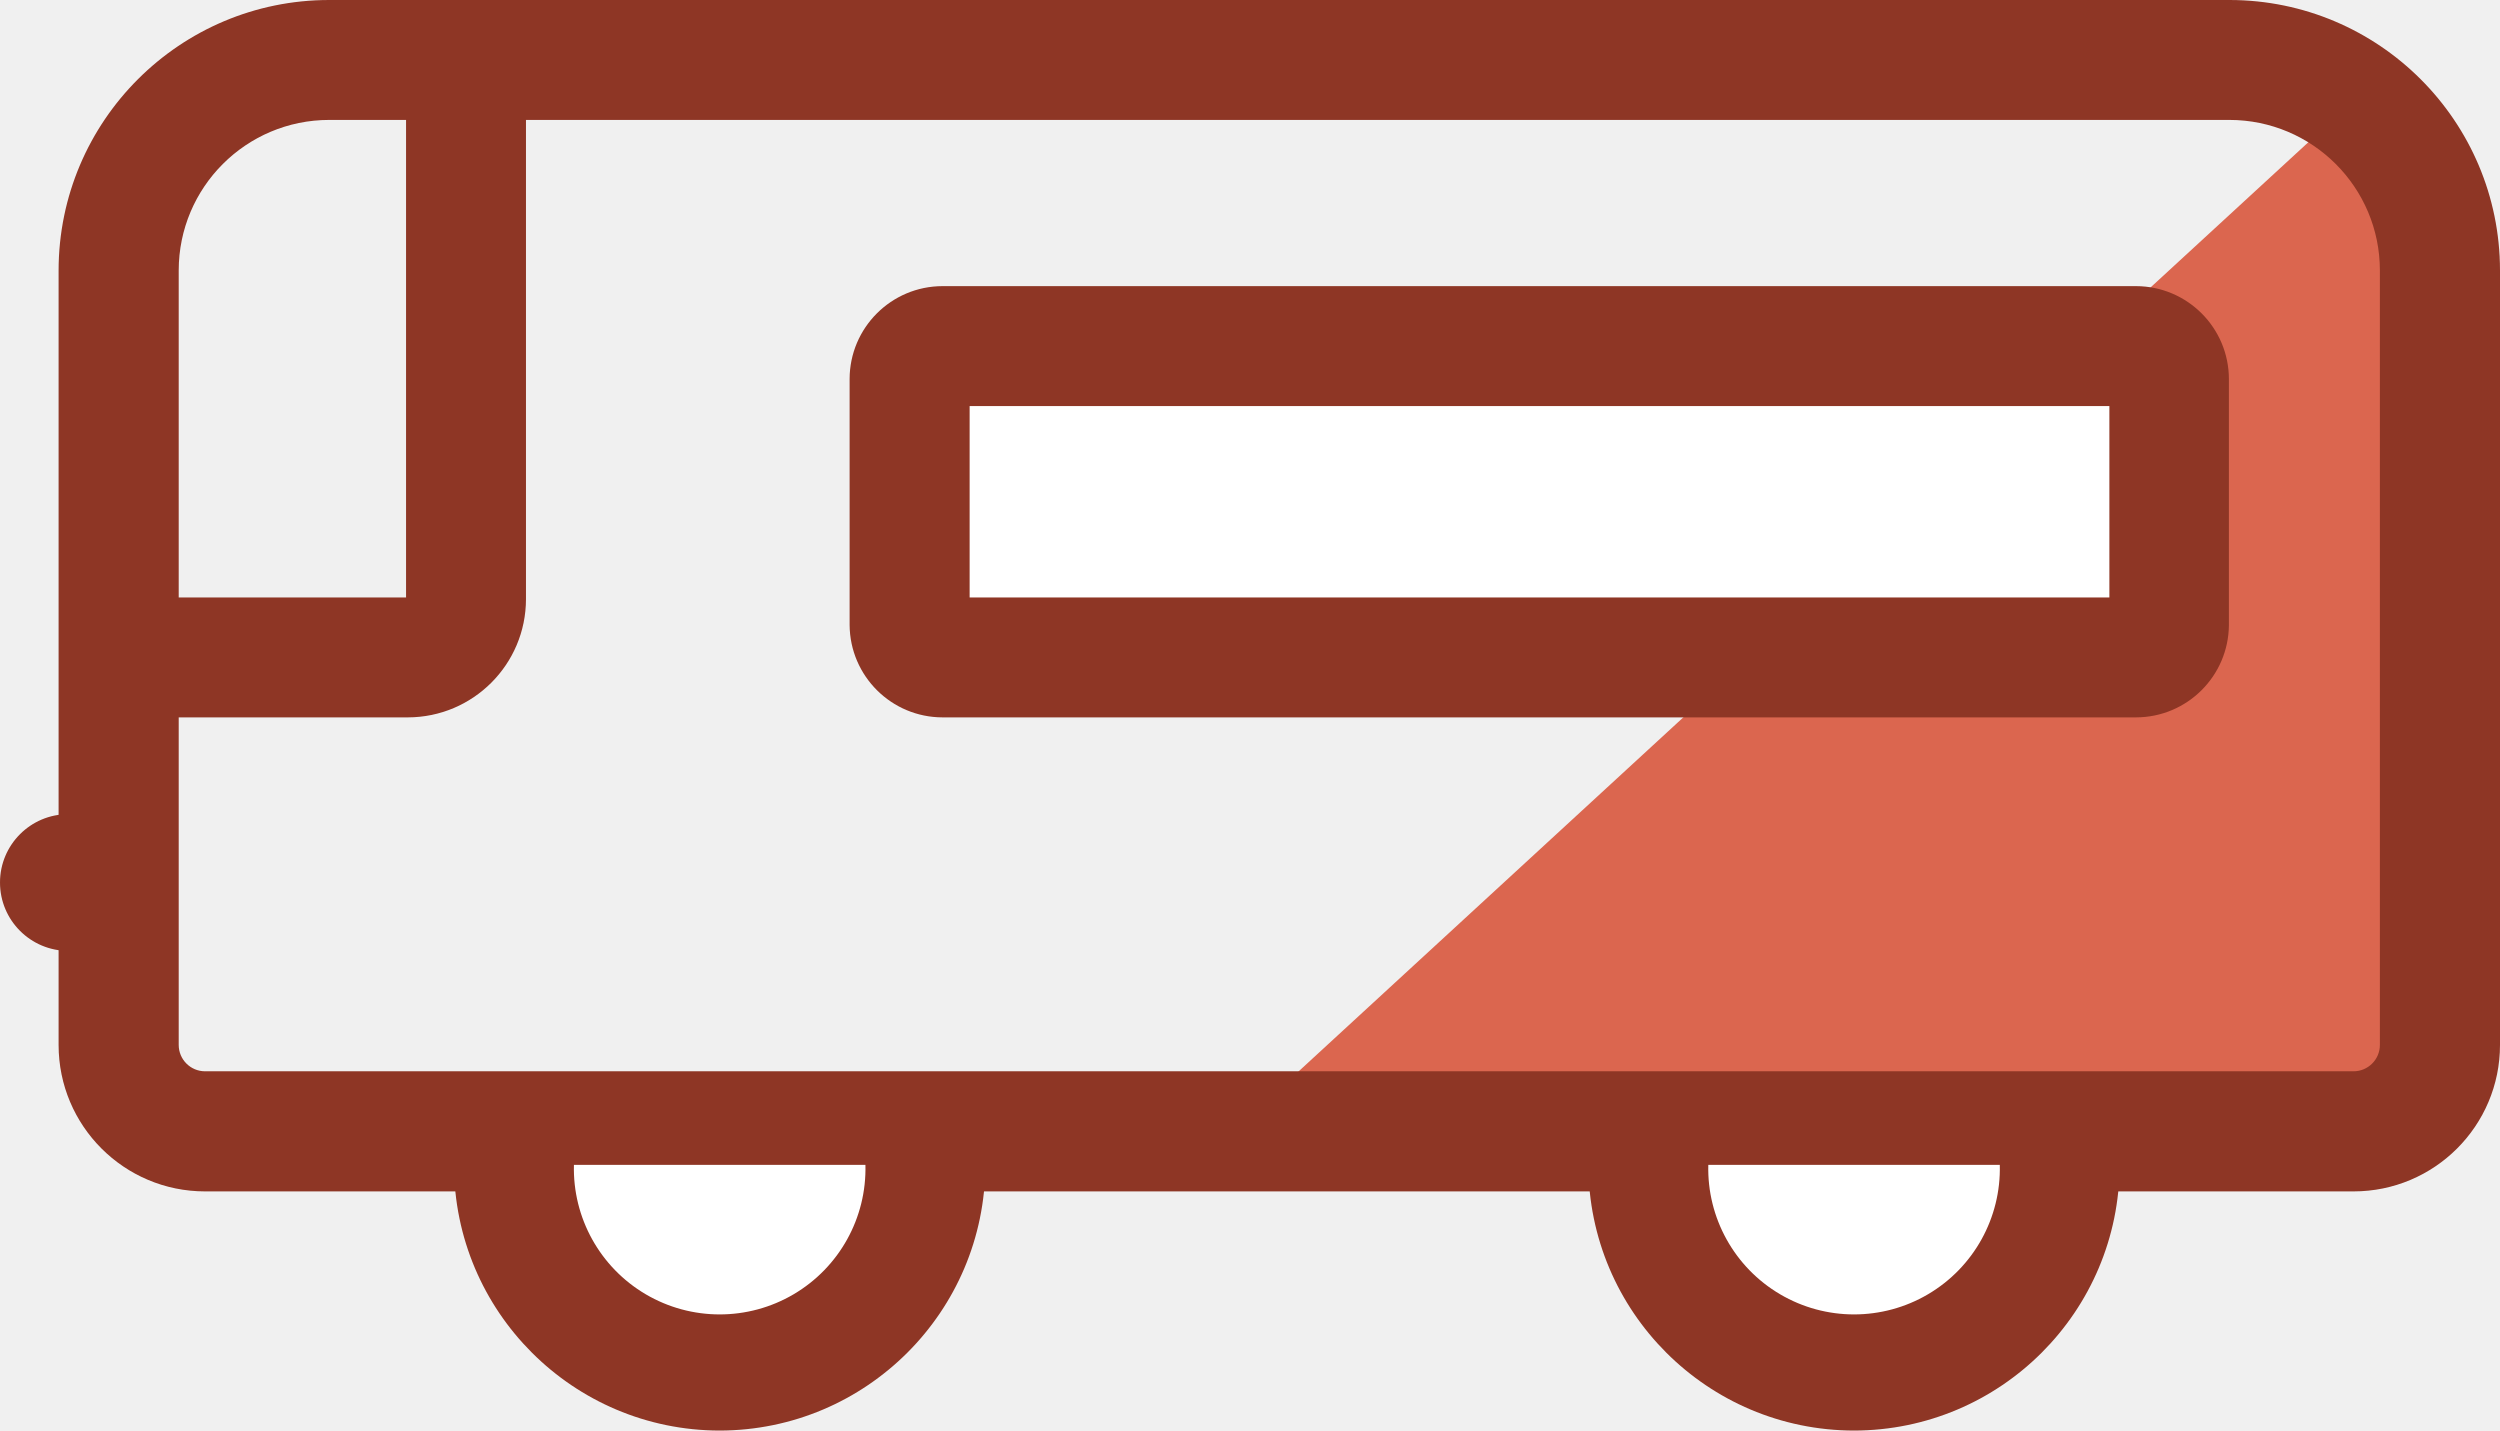
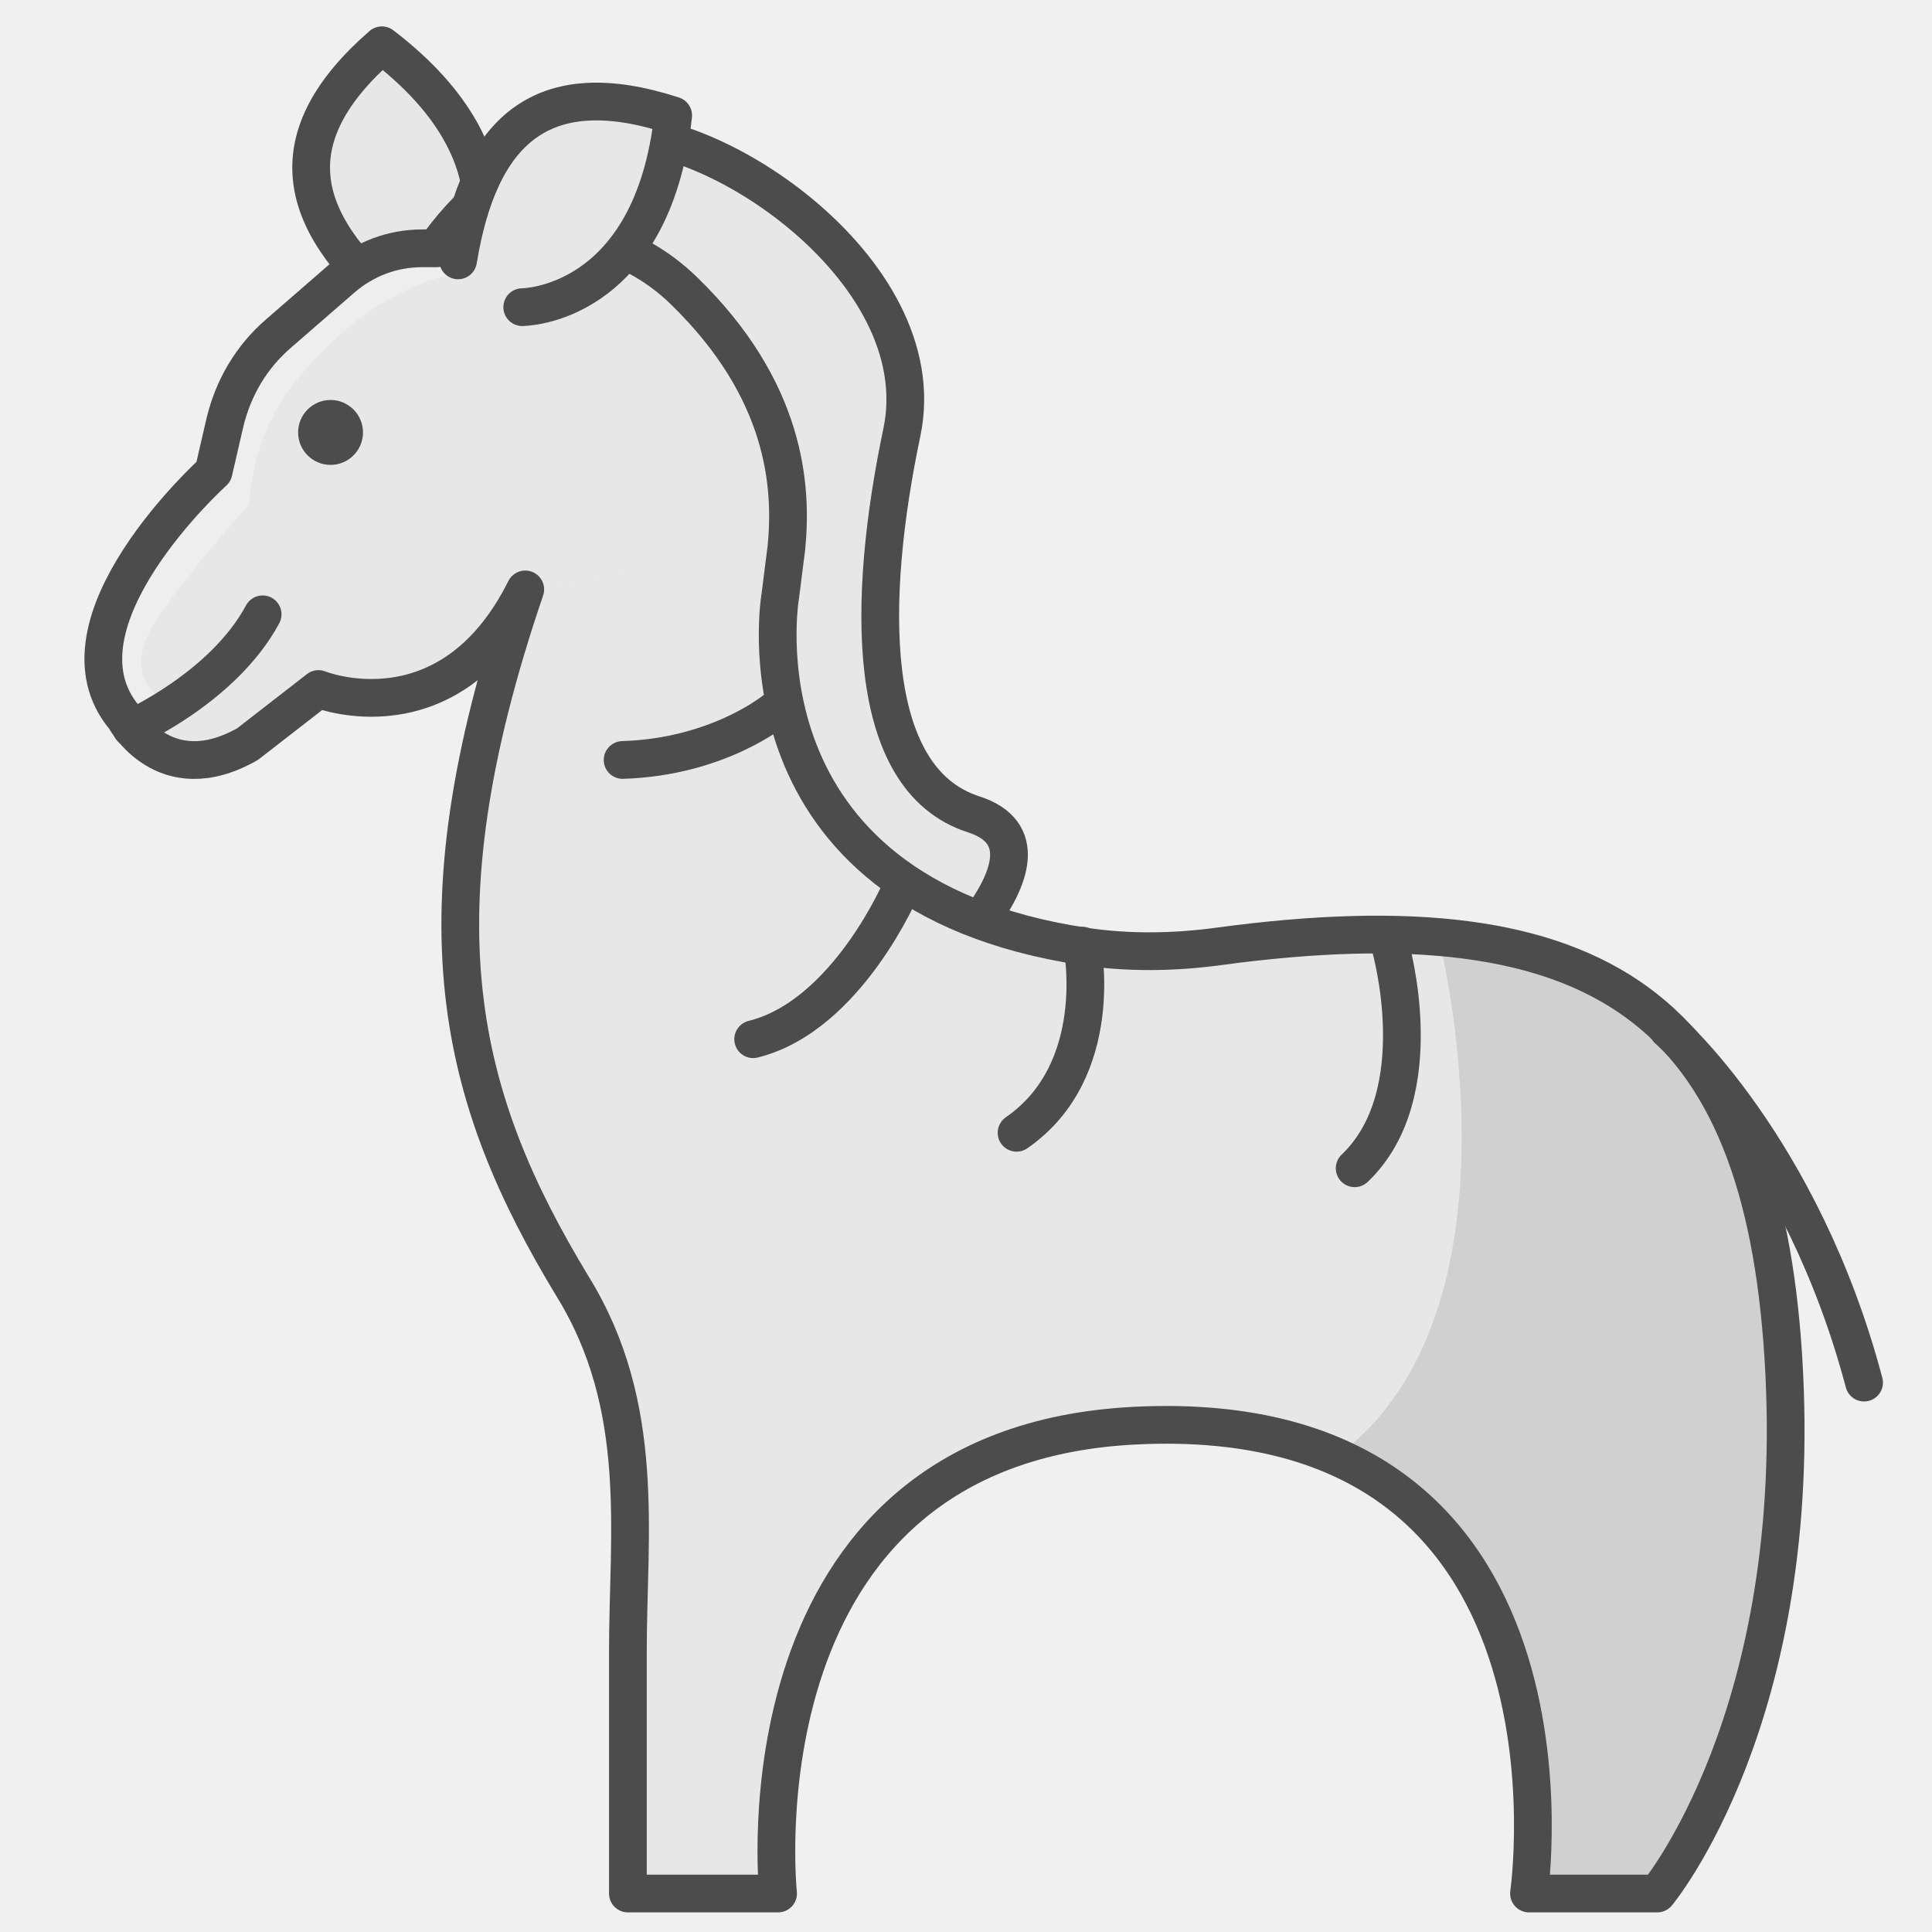
- <svg xmlns="http://www.w3.org/2000/svg" viewBox="0 0 256 146.49">
-   <defs>
-     <style>.cls-1{fill:#db664f;}.cls-2{fill:#fff;}.cls-3{fill:#8e3625;}</style>
-   </defs>
-   <g id="Layer_2" data-name="Layer 2">
-     <g id="Layer_1-2" data-name="Layer 1">
-       <polygon class="cls-1" points="128.28 114.03 241.02 10.29 249.86 43.93 249.86 106.98 241.85 117.72 128.28 114.03" />
-       <rect class="cls-2" x="93.15" y="35.44" width="128.95" height="31.88" rx="2.74" ry="2.74" />
-       <path class="cls-3" d="M218.73,73.46H96.52A9.53,9.53,0,0,1,87,64V38.81a9.53,9.53,0,0,1,9.51-9.51H218.73a9.53,9.53,0,0,1,9.51,9.51V64A9.53,9.53,0,0,1,218.73,73.46ZM99.29,61.18H216V41.58H99.29Z" />
-       <path class="cls-3" d="M241,122H21A15,15,0,0,1,6,107V27.69A27.72,27.72,0,0,1,33.71,0h194.6A27.72,27.72,0,0,1,256,27.69V107A15,15,0,0,1,241,122ZM33.71,12.28A15.42,15.42,0,0,0,18.3,27.69V107a2.7,2.7,0,0,0,2.7,2.7H241a2.7,2.7,0,0,0,2.7-2.7V27.69a15.42,15.42,0,0,0-15.41-15.41Z" />
-       <path class="cls-2" d="M94.76,119.28a21.07,21.07,0,1,1-42.13,0" />
-       <path class="cls-3" d="M73.69,146.49a27.24,27.24,0,0,1-27.2-27.21,6.14,6.14,0,0,1,12.28,0,14.93,14.93,0,1,0,29.85,0,6.14,6.14,0,0,1,12.28,0A27.25,27.25,0,0,1,73.69,146.49Z" />
-       <path class="cls-2" d="M210.92,119.28a21.07,21.07,0,1,1-42.13,0" />
-       <path class="cls-3" d="M189.85,146.49a27.24,27.24,0,0,1-27.2-27.21,6.14,6.14,0,0,1,12.28,0,14.93,14.93,0,1,0,29.85,0,6.14,6.14,0,0,1,12.27,0A27.24,27.24,0,0,1,189.85,146.49Z" />
-       <path class="cls-3" d="M41.76,73.46H14a6.14,6.14,0,1,1,0-12.28H41.58v-55a6.14,6.14,0,0,1,12.28,0V61.35A12.12,12.12,0,0,1,41.76,73.46Z" />
-       <circle class="cls-3" cx="7" cy="90.37" r="7" />
-     </g>
+ <svg xmlns="http://www.w3.org/2000/svg" version="1.1" id="Layer_1" x="0px" y="0px" viewBox="0 0 256 256" style="enable-background:new 0 0 256 256;" xml:space="preserve">
+   <g>
+     <path style="fill:#E8E7E7;stroke:#4C4C4C;stroke-width:5;stroke-linecap:round;stroke-linejoin:round;stroke-miterlimit:10;" d="   M62,36.2c0,0,8.9-14.7-11.4-30.2c-13.9,12.1-11.5,23.1,1.7,34.3" />
+     <path style="fill:#E8E7E7;stroke:#4C4C4C;stroke-width:5;stroke-linecap:round;stroke-linejoin:round;stroke-miterlimit:10;" d="   M57.8,32.9c0,0,7.4-11.9,21.7-14.9c13.2-2.8,44.6,17.4,40,39.3s-5.1,45.9,9.5,50.6s-9.5,25-9.5,25" />
+     <path style="fill:#E8E7E7;stroke:#4C4C4C;stroke-miterlimit:10;" d="M69.6,78.1C59.5,98.3,42.2,91.3,42.2,91.3l-9.4,7.3   c-11.1,6.3-16.3-3.5-16.3-3.5C6,82.6,28.3,62.5,28.3,62.5l1.5-6.5c1.1-4.6,3.5-8.7,7.1-11.8l8.4-7.3c3-2.6,6.7-4,10.7-4h1.9   c0,0,19.1-7.6,32.7,5.6s16,28.5,13.6,34.1" />
+     <path style="opacity:0.3;fill:#FFFFFF;" d="M21.2,92.4c0,0-5.6-3.1,0-11s11.8-14.5,11.8-14.5s0.2-9.4,6.4-16.7S52.5,37.7,61,36.1   l-1.7-3.7l-11.1,2.4l-11.3,9.3L31.1,52l-3.6,7.2l-0.7,5.4l-9.4,8.9L14.3,83v10.3l3.1,1.6l4.5-0.8L21.2,92.4z" />
+     <circle style="fill:#4C4C4C;" cx="43.8" cy="57.3" r="4.3" />
+     <path style="fill:#FFFFFF;stroke:#4C4C4C;stroke-width:5;stroke-linecap:round;stroke-linejoin:round;stroke-miterlimit:10;" d="   M17.4,96.5c0,0,12.2-5.4,17.4-15.1" />
+     <path style="fill:#E8E7E7;" d="M69.6,78.1c-15.1,44-8.9,67.5,6.3,92.2c9.8,16,7.3,32.8,7.3,48.2v32.2h19.7c0,0-6.3-59.4,47.4-62   c61.6-3,52.1,62,52.1,62h17c0,0,19.7-23.5,16.7-71.1c-2.9-45.8-23.8-61.3-74.8-54.4c-5.9,0.8-12,0.9-17.9,0   C96.3,118.2,104,72.6,104,72.6" />
+     <path style="opacity:0.1;" d="M190.6,124.1c0,0,12.7,49.6-13.5,68.9l10.1,6.4l9.5,12.6L202,229l0.5,21.8h17l7.1-12l6.2-17.8l3-17   l0-29.4l-5.3-23.6l-9.4-14.6l-11.9-7.9L190.6,124.1z" />
+     <path style="fill:none;stroke:#4C4C4C;stroke-width:5;stroke-linecap:round;stroke-linejoin:round;stroke-miterlimit:10;" d="   M102.8,94c0,0-7.5,6.3-20.3,6.7" />
+     <path style="fill:none;stroke:#4C4C4C;stroke-width:5;stroke-linecap:round;stroke-linejoin:round;stroke-miterlimit:10;" d="   M119.5,117.5c0,0-7.2,17.1-19.7,20.2" />
+     <path style="fill:none;stroke:#4C4C4C;stroke-width:5;stroke-linecap:round;stroke-linejoin:round;stroke-miterlimit:10;" d="   M143.4,125.3c0,0,3.3,16.5-8.7,24.8" />
+     <path style="fill:none;stroke:#4C4C4C;stroke-width:5;stroke-linecap:round;stroke-linejoin:round;stroke-miterlimit:10;" d="   M184.2,125.3c0,0,5.7,19.6-4.7,29.5" />
+     <path style="fill:none;stroke:#4C4C4C;stroke-width:5;stroke-linecap:round;stroke-linejoin:round;stroke-miterlimit:10;" d="   M69.6,78.1C59.5,98.3,42.2,91.3,42.2,91.3l-9.4,7.3c-11.1,6.3-16.3-3.5-16.3-3.5C6,82.6,28.3,62.5,28.3,62.5l1.5-6.5   c1.1-4.6,3.5-8.7,7.1-11.8l8.4-7.3c3-2.6,6.7-4,10.7-4h1.9c0,0,19.1-7.6,32.7,5.6s14.4,26,13.6,34.1l-0.8,6.3   c0,0-6.9,39.4,40.2,46.5c5.9,0.9,12,0.8,17.9,0c51-6.9,71.9,8.6,74.8,54.4c3,47.5-16.7,71.1-16.7,71.1h-17c0,0,9.4-65-52.1-62   c-53.7,2.6-47.4,62-47.4,62H83.2v-32.2c0-15.4,2.5-32.3-7.3-48.2C60.8,145.6,54.6,122.1,69.6,78.1" />
+     <path style="fill:#E8E7E7;stroke:#4C4C4C;stroke-width:5;stroke-linecap:round;stroke-linejoin:round;stroke-miterlimit:10;" d="   M69.2,40.7c0,0,17.2,0,20-25.4c-17.5-5.7-25.7,2.1-28.5,19.2" />
+     <path style="fill:none;stroke:#4C4C4C;stroke-width:5;stroke-linecap:round;stroke-linejoin:round;stroke-miterlimit:10;" d="   M221,136.4c0,0,17.7,15.5,26,46.8" />
  </g>
</svg>
